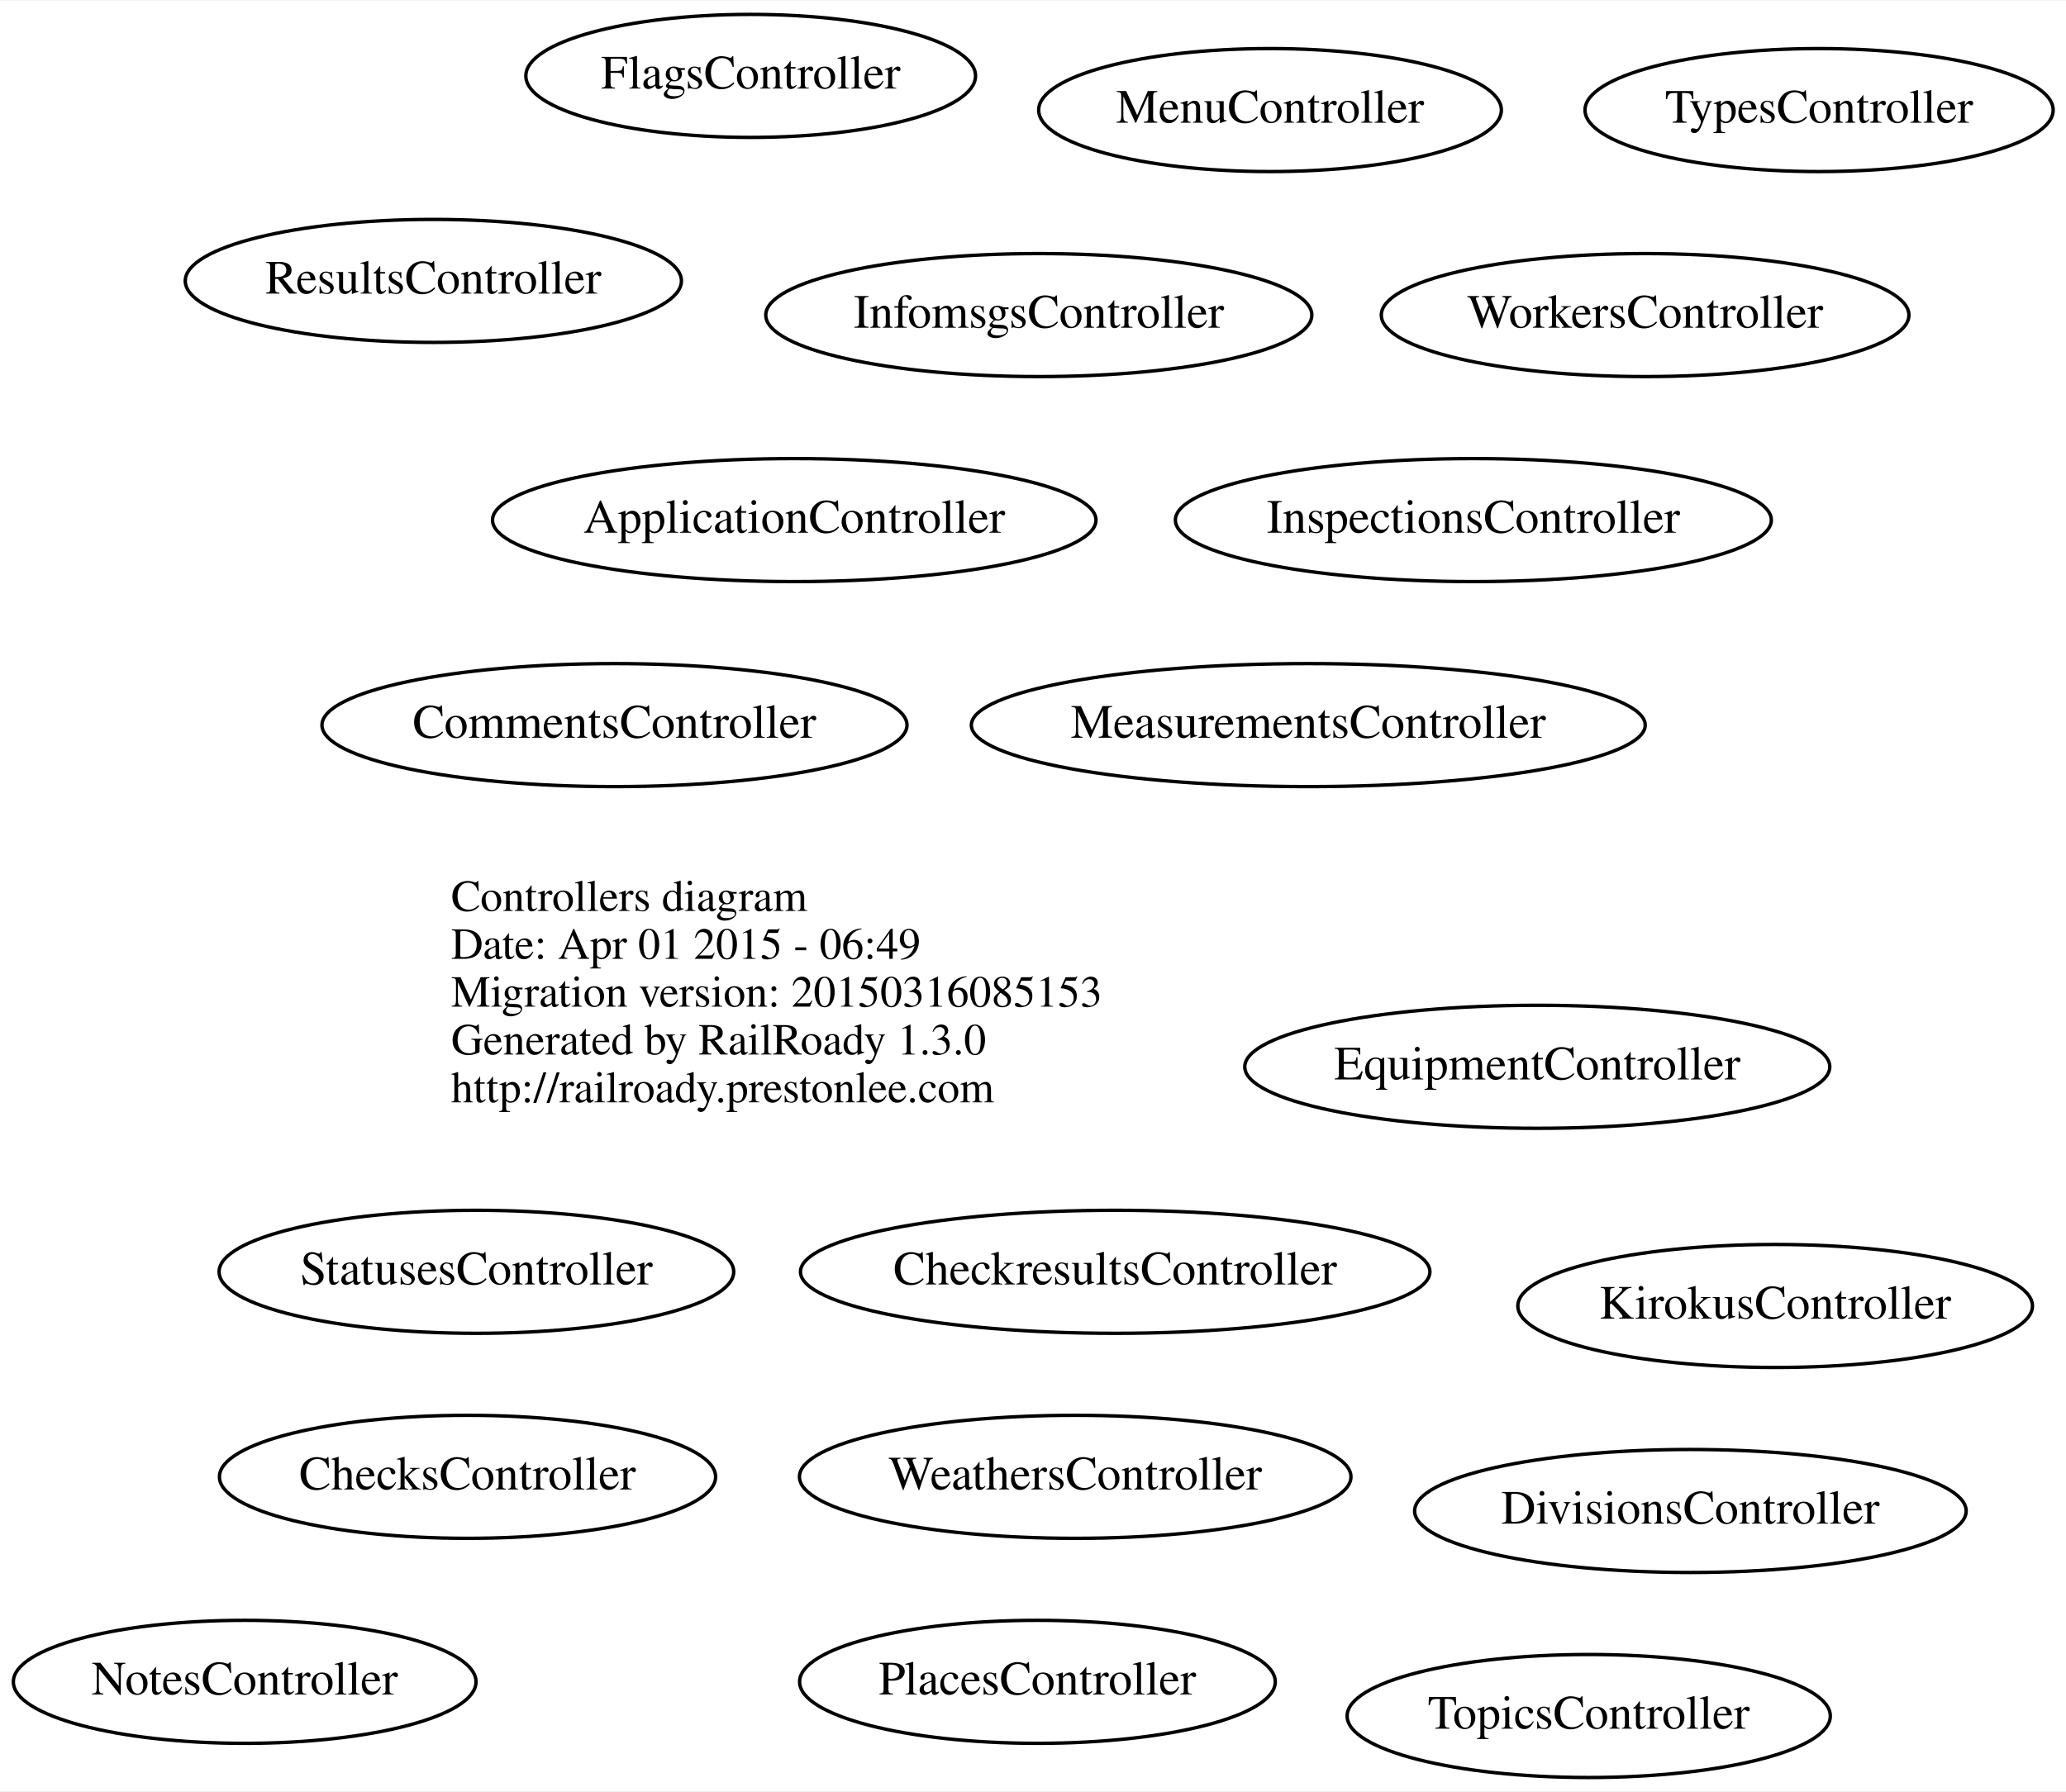
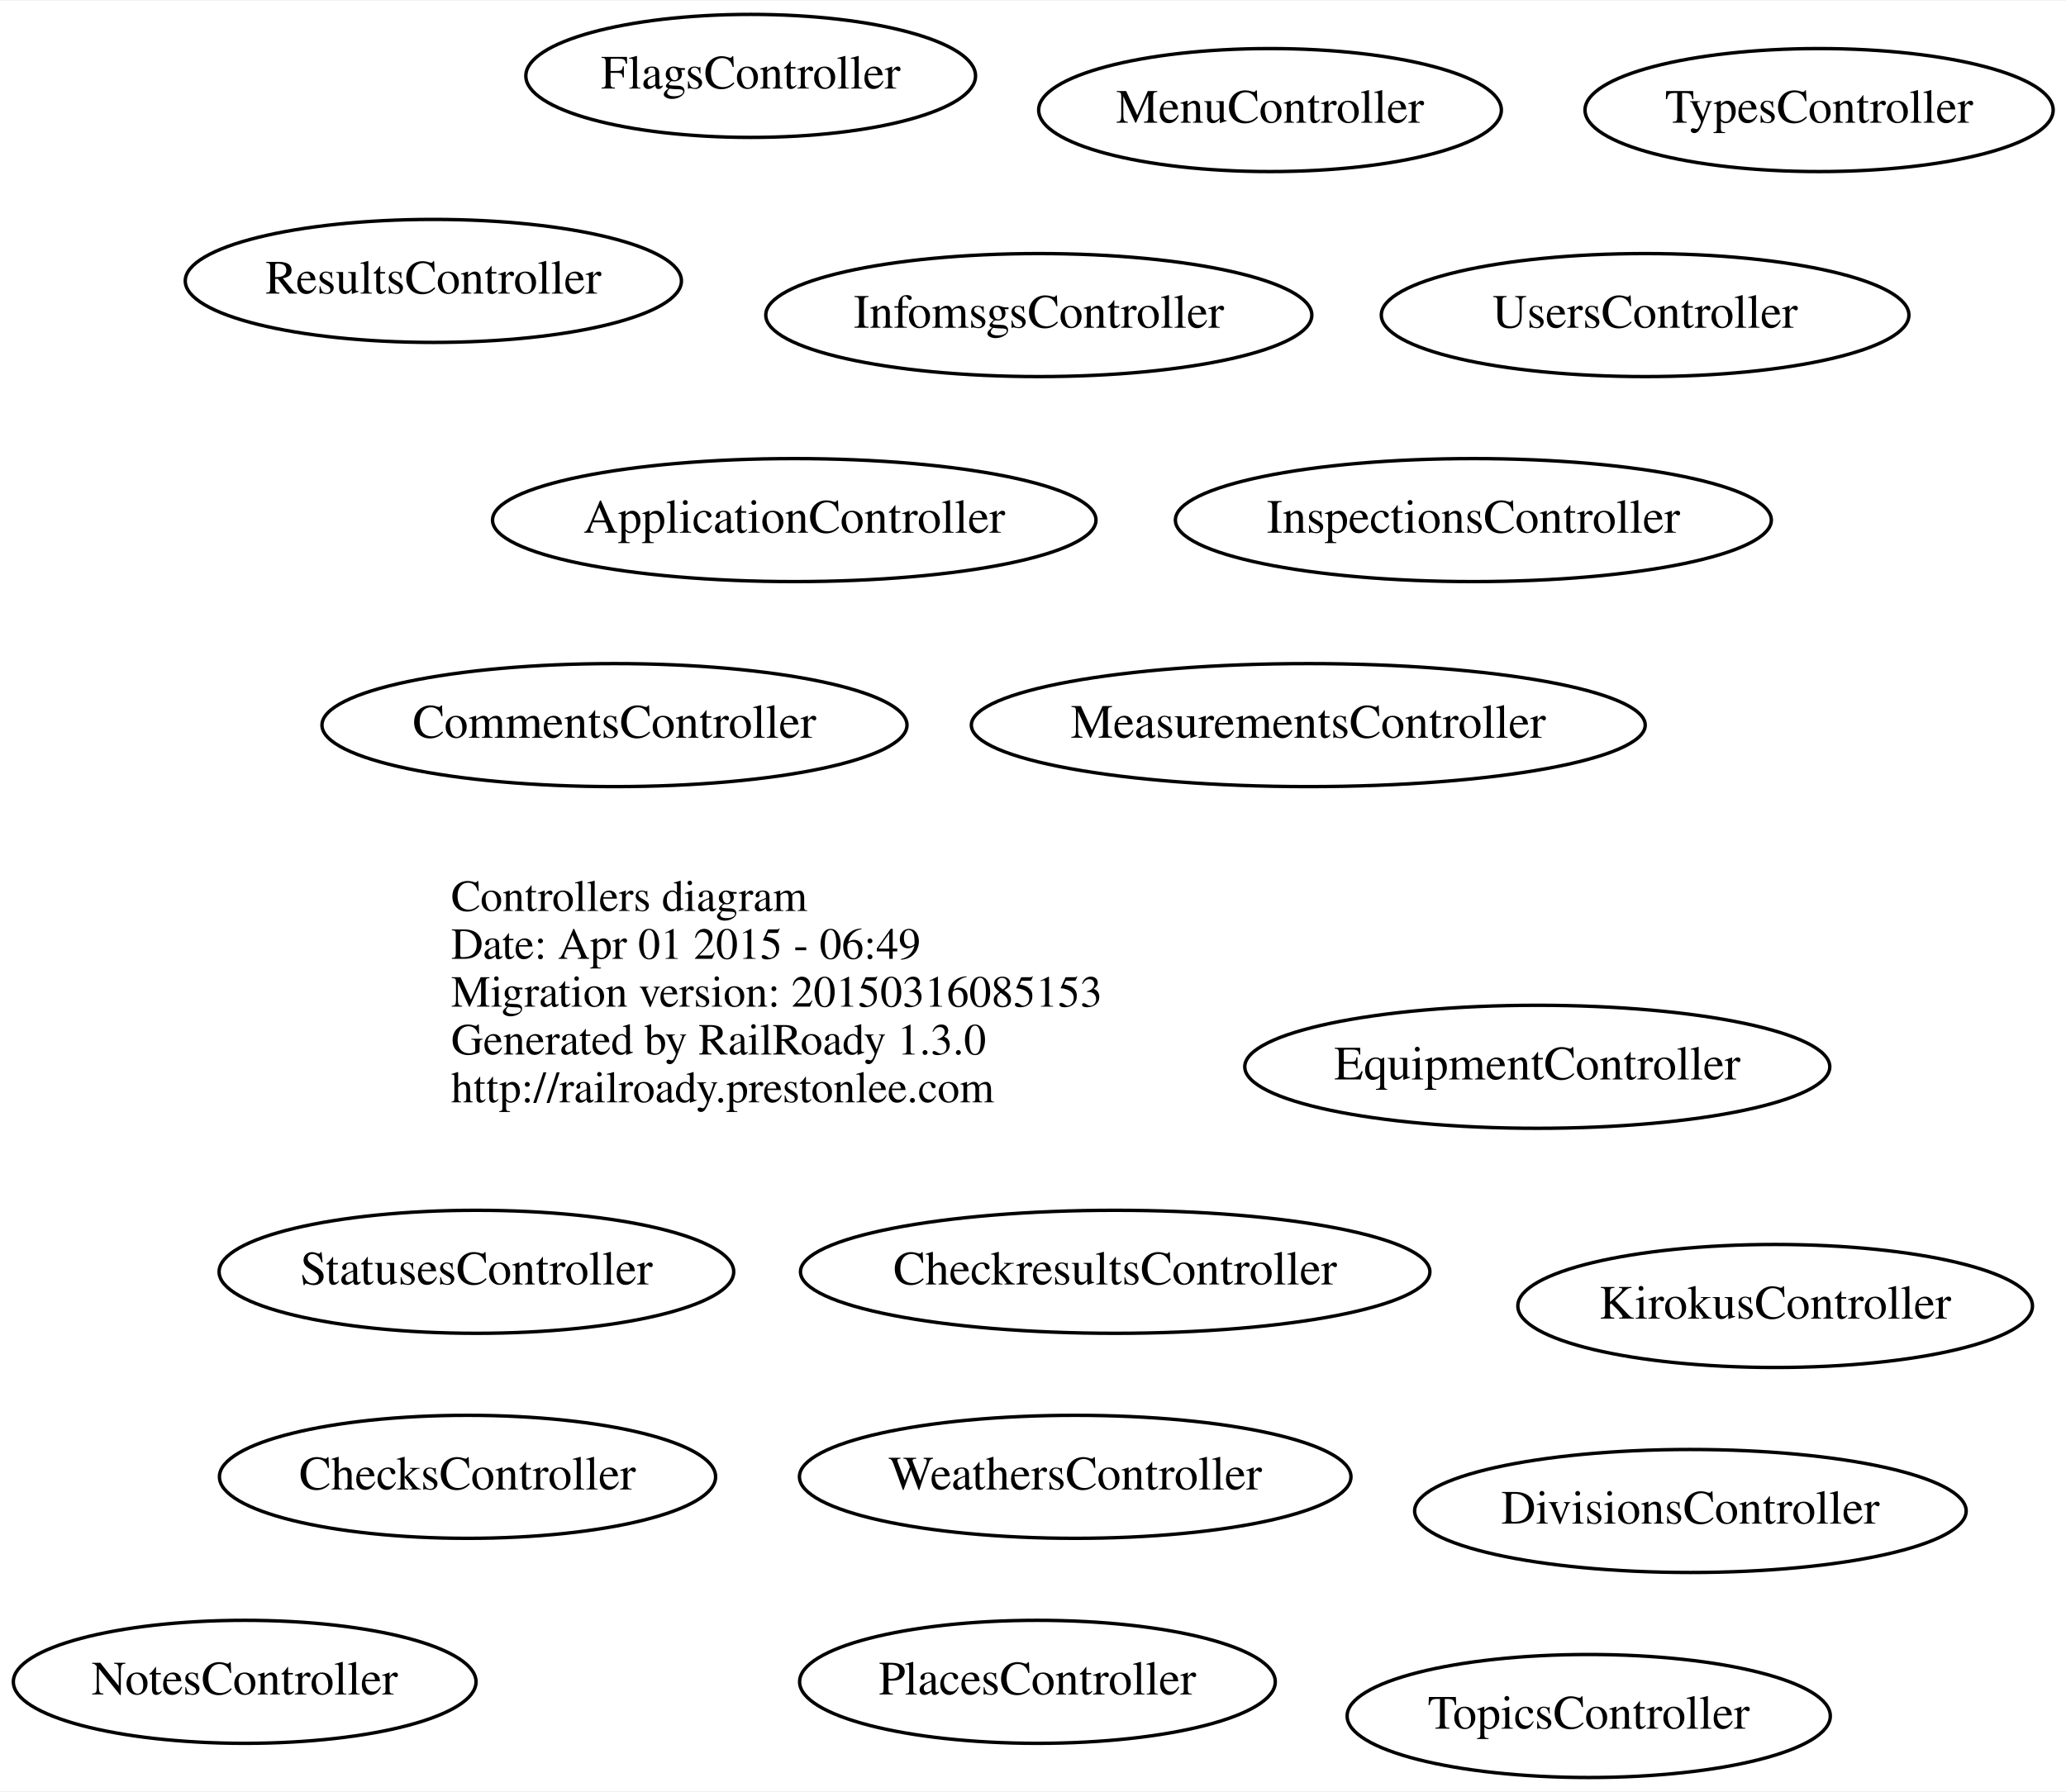
<svg xmlns="http://www.w3.org/2000/svg" width="604pt" height="524pt" viewBox="0.00 0.00 604.49 524.00">
  <g id="graph0" class="graph" transform="scale(1 1) rotate(0) translate(4 520)">
    <polygon fill="white" stroke="none" points="-4,4 -4,-520 600.488,-520 600.488,4 -4,4" />
    <g id="node1" class="node">
      <text text-anchor="start" x="128" y="-253.6" font-family="Times,serif" font-size="13.00">Controllers diagram</text>
      <text text-anchor="start" x="128" y="-239.6" font-family="Times,serif" font-size="13.00">Date: Apr 01 2015 - 06:49</text>
      <text text-anchor="start" x="128" y="-225.6" font-family="Times,serif" font-size="13.00">Migration version: 20150316085153</text>
      <text text-anchor="start" x="128" y="-211.6" font-family="Times,serif" font-size="13.00">Generated by RailRoady 1.3.0</text>
      <text text-anchor="start" x="128" y="-197.6" font-family="Times,serif" font-size="13.00">http://railroady.prestonlee.com</text>
    </g>
    <g id="node2" class="node">
      <ellipse fill="none" stroke="black" cx="310.593" cy="-88" rx="80.686" ry="18" />
      <text text-anchor="middle" x="310.593" y="-84.3" font-family="Times,serif" font-size="14.00">WeathersController</text>
    </g>
    <g id="node3" class="node">
      <ellipse fill="none" stroke="black" cx="378.791" cy="-308" rx="98.583" ry="18" />
      <text text-anchor="middle" x="378.791" y="-304.3" font-family="Times,serif" font-size="14.00">MeasurementsController</text>
    </g>
    <g id="node4" class="node">
      <ellipse fill="none" stroke="black" cx="299.544" cy="-28" rx="69.588" ry="18" />
      <text text-anchor="middle" x="299.544" y="-24.3" font-family="Times,serif" font-size="14.00">PlacesController</text>
    </g>
    <g id="node5" class="node">
      <ellipse fill="none" stroke="black" cx="135.393" cy="-148" rx="75.287" ry="18" />
      <text text-anchor="middle" x="135.393" y="-144.3" font-family="Times,serif" font-size="14.00">StatusesController</text>
    </g>
    <g id="node6" class="node">
      <ellipse fill="none" stroke="black" cx="528.244" cy="-488" rx="68.489" ry="18" />
      <text text-anchor="middle" x="528.244" y="-484.3" font-family="Times,serif" font-size="14.00">TypesController</text>
    </g>
    <g id="node7" class="node">
      <ellipse fill="none" stroke="black" cx="367.594" cy="-488" rx="67.688" ry="18" />
      <text text-anchor="middle" x="367.594" y="-484.3" font-family="Times,serif" font-size="14.00">MenuController</text>
    </g>
    <g id="node8" class="node">
      <ellipse fill="none" stroke="black" cx="132.794" cy="-88" rx="72.588" ry="18" />
      <text text-anchor="middle" x="132.794" y="-84.3" font-family="Times,serif" font-size="14.00">ChecksController</text>
    </g>
    <g id="node9" class="node">
      <ellipse fill="none" stroke="black" cx="427.092" cy="-368" rx="87.185" ry="18" />
      <text text-anchor="middle" x="427.092" y="-364.3" font-family="Times,serif" font-size="14.00">InspectionsController</text>
    </g>
    <g id="node10" class="node">
      <ellipse fill="none" stroke="black" cx="477.343" cy="-428" rx="77.187" ry="18" />
-       <text text-anchor="middle" x="477.343" y="-424.3" font-family="Times,serif" font-size="14.00">WorkersController</text>
+       <text text-anchor="middle" x="477.343" y="-424.3" font-family="Times,serif" font-size="14.00">UsersController</text>
    </g>
    <g id="node11" class="node">
      <ellipse fill="none" stroke="black" cx="122.794" cy="-438" rx="72.588" ry="18" />
      <text text-anchor="middle" x="122.794" y="-434.3" font-family="Times,serif" font-size="14.00">ResultsController</text>
    </g>
    <g id="node12" class="node">
      <ellipse fill="none" stroke="black" cx="322.292" cy="-148" rx="92.084" ry="18" />
      <text text-anchor="middle" x="322.292" y="-144.3" font-family="Times,serif" font-size="14.00">CheckresultsController</text>
    </g>
    <g id="node13" class="node">
      <ellipse fill="none" stroke="black" cx="299.943" cy="-428" rx="79.886" ry="18" />
      <text text-anchor="middle" x="299.943" y="-424.3" font-family="Times,serif" font-size="14.00">InfomsgsController</text>
    </g>
    <g id="node14" class="node">
      <ellipse fill="none" stroke="black" cx="67.594" cy="-28" rx="67.688" ry="18" />
      <text text-anchor="middle" x="67.594" y="-24.3" font-family="Times,serif" font-size="14.00">NotesController</text>
    </g>
    <g id="node15" class="node">
      <ellipse fill="none" stroke="black" cx="460.844" cy="-18" rx="70.688" ry="18" />
      <text text-anchor="middle" x="460.844" y="-14.3" font-family="Times,serif" font-size="14.00">TopicsController</text>
    </g>
    <g id="node16" class="node">
      <ellipse fill="none" stroke="black" cx="215.644" cy="-498" rx="65.789" ry="18" />
      <text text-anchor="middle" x="215.644" y="-494.3" font-family="Times,serif" font-size="14.00">FlagsController</text>
    </g>
    <g id="node17" class="node">
      <ellipse fill="none" stroke="black" cx="445.792" cy="-208" rx="85.585" ry="18" />
      <text text-anchor="middle" x="445.792" y="-204.3" font-family="Times,serif" font-size="14.00">EquipmentController</text>
    </g>
    <g id="node18" class="node">
      <ellipse fill="none" stroke="black" cx="515.393" cy="-138" rx="75.287" ry="18" />
      <text text-anchor="middle" x="515.393" y="-134.3" font-family="Times,serif" font-size="14.00">KirokusController</text>
    </g>
    <g id="node19" class="node">
      <ellipse fill="none" stroke="black" cx="175.792" cy="-308" rx="85.585" ry="18" />
      <text text-anchor="middle" x="175.792" y="-304.3" font-family="Times,serif" font-size="14.00">CommentsController</text>
    </g>
    <g id="node20" class="node">
      <ellipse fill="none" stroke="black" cx="490.593" cy="-78" rx="80.686" ry="18" />
      <text text-anchor="middle" x="490.593" y="-74.3" font-family="Times,serif" font-size="14.00">DivisionsController</text>
    </g>
    <g id="node21" class="node">
      <ellipse fill="none" stroke="black" cx="228.392" cy="-368" rx="88.284" ry="18" />
      <text text-anchor="middle" x="228.392" y="-364.3" font-family="Times,serif" font-size="14.00">ApplicationController</text>
    </g>
  </g>
</svg>
